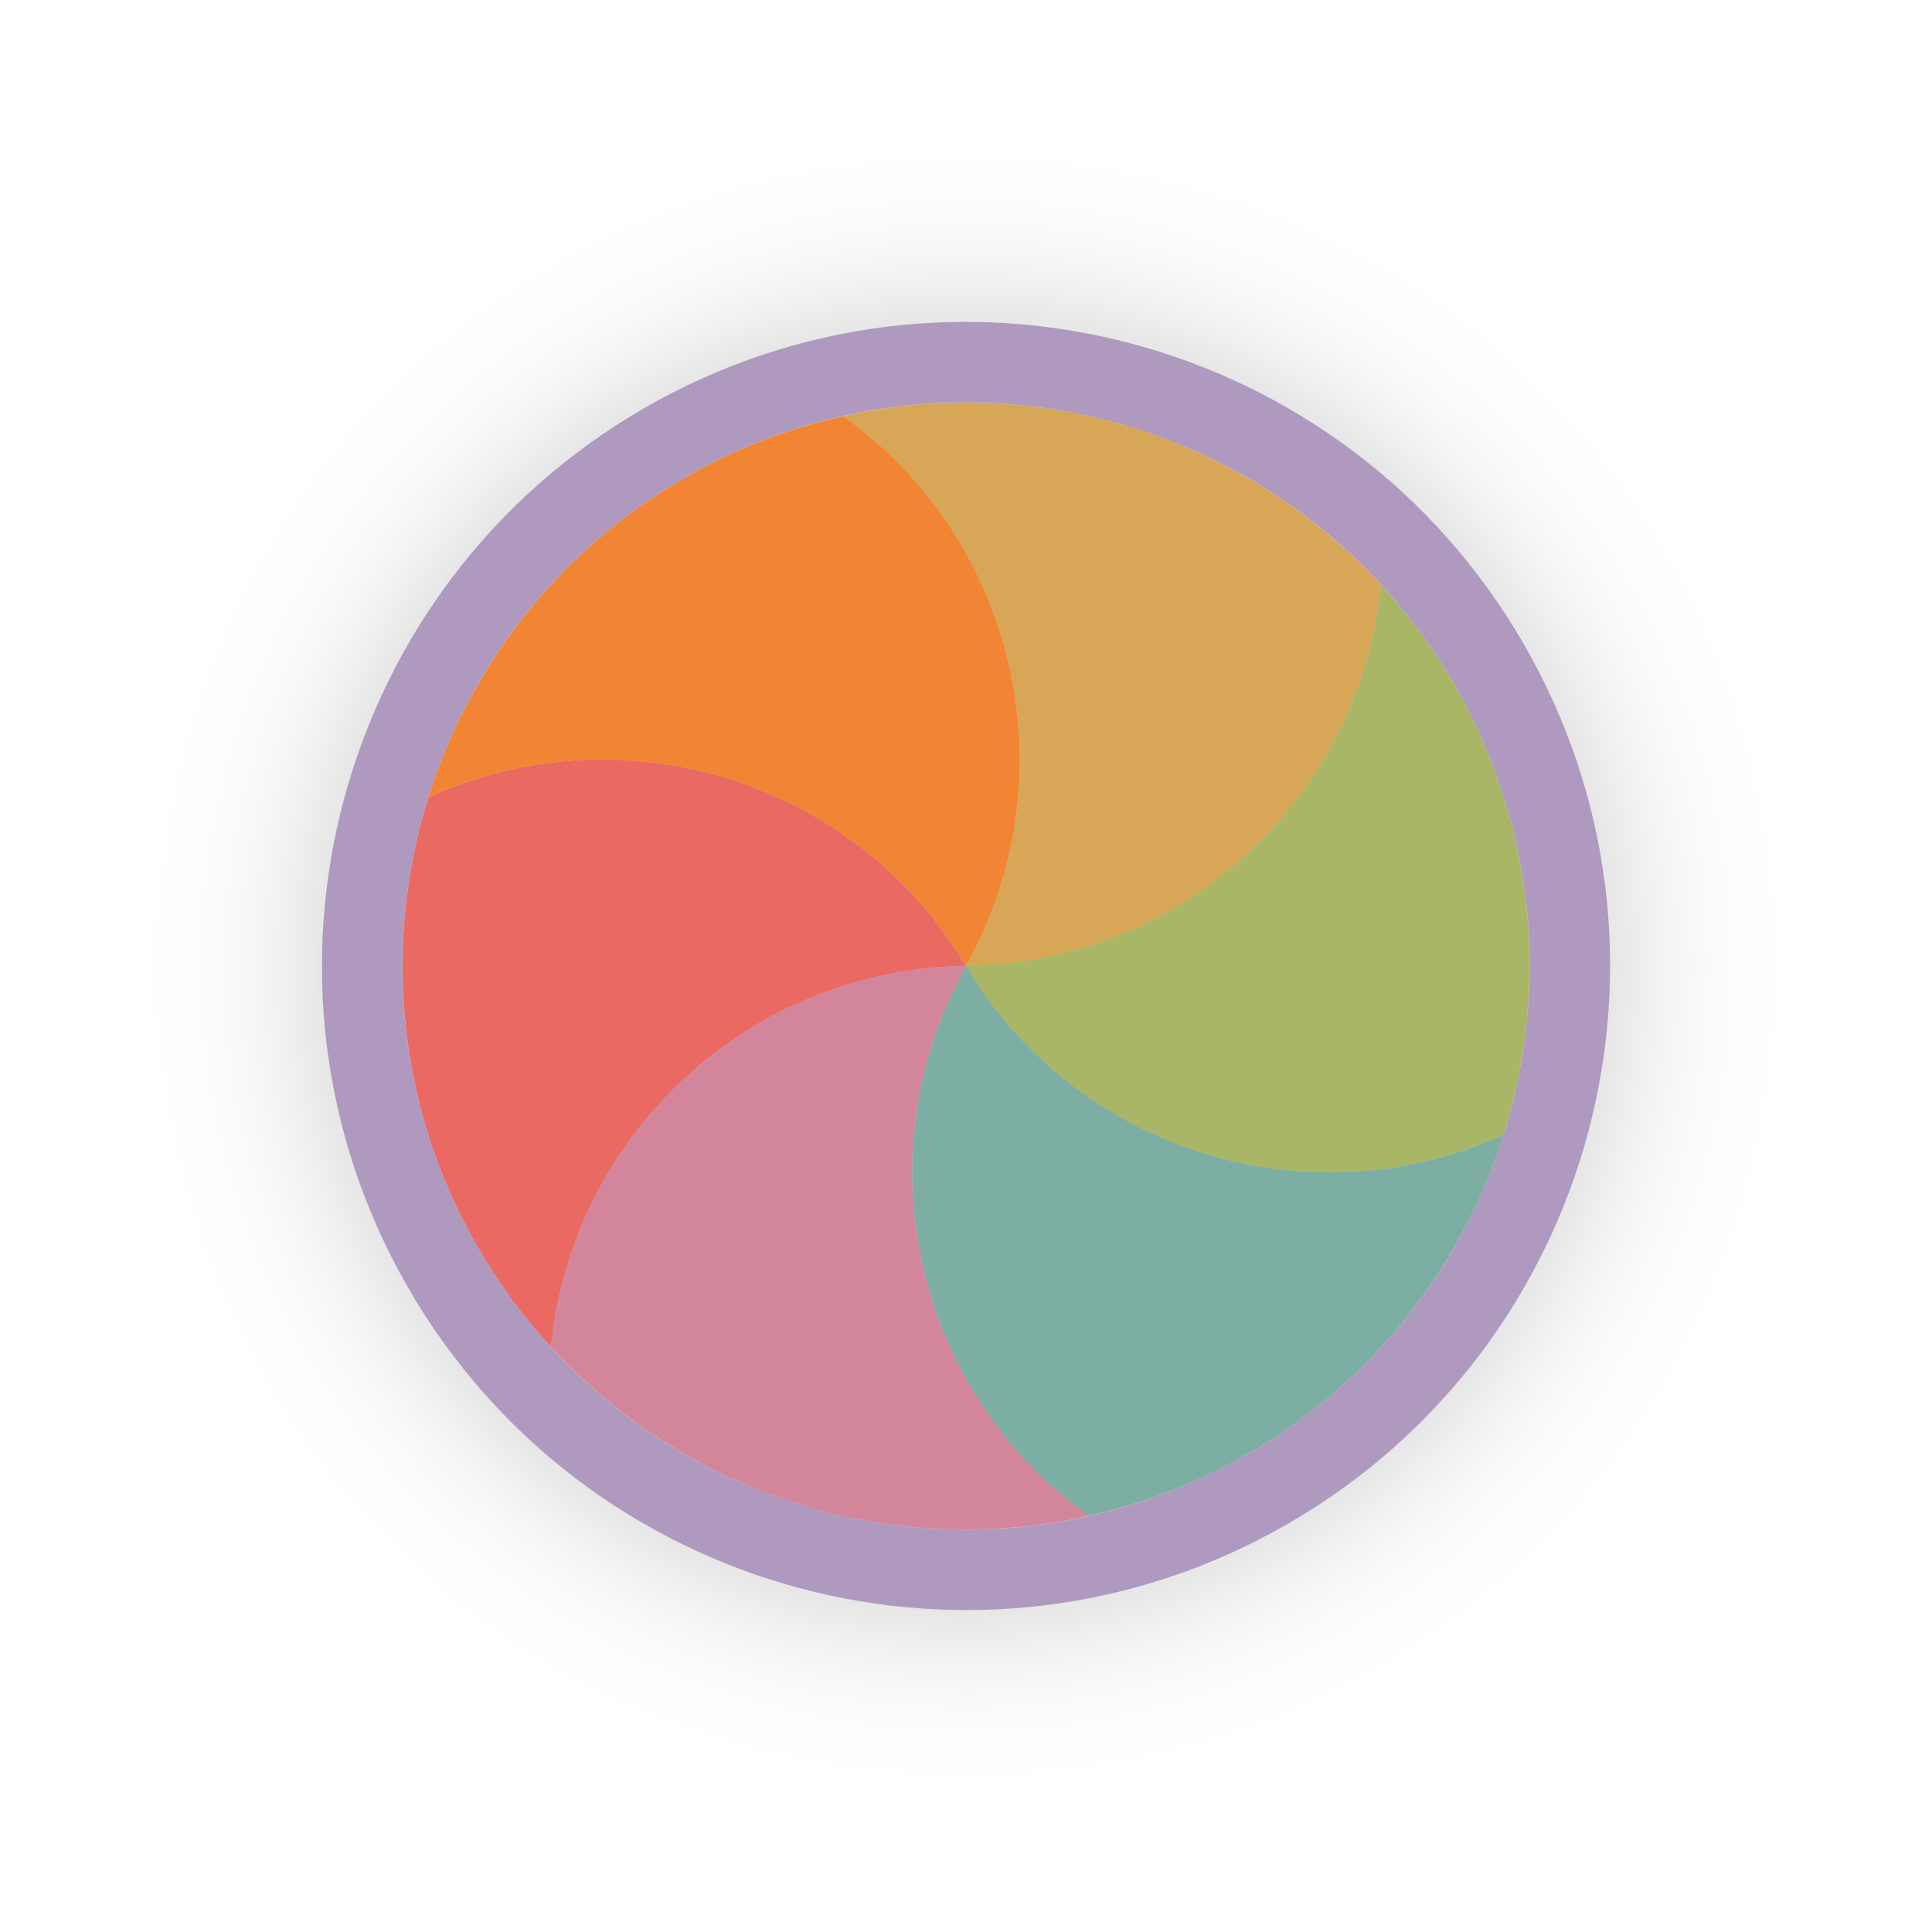
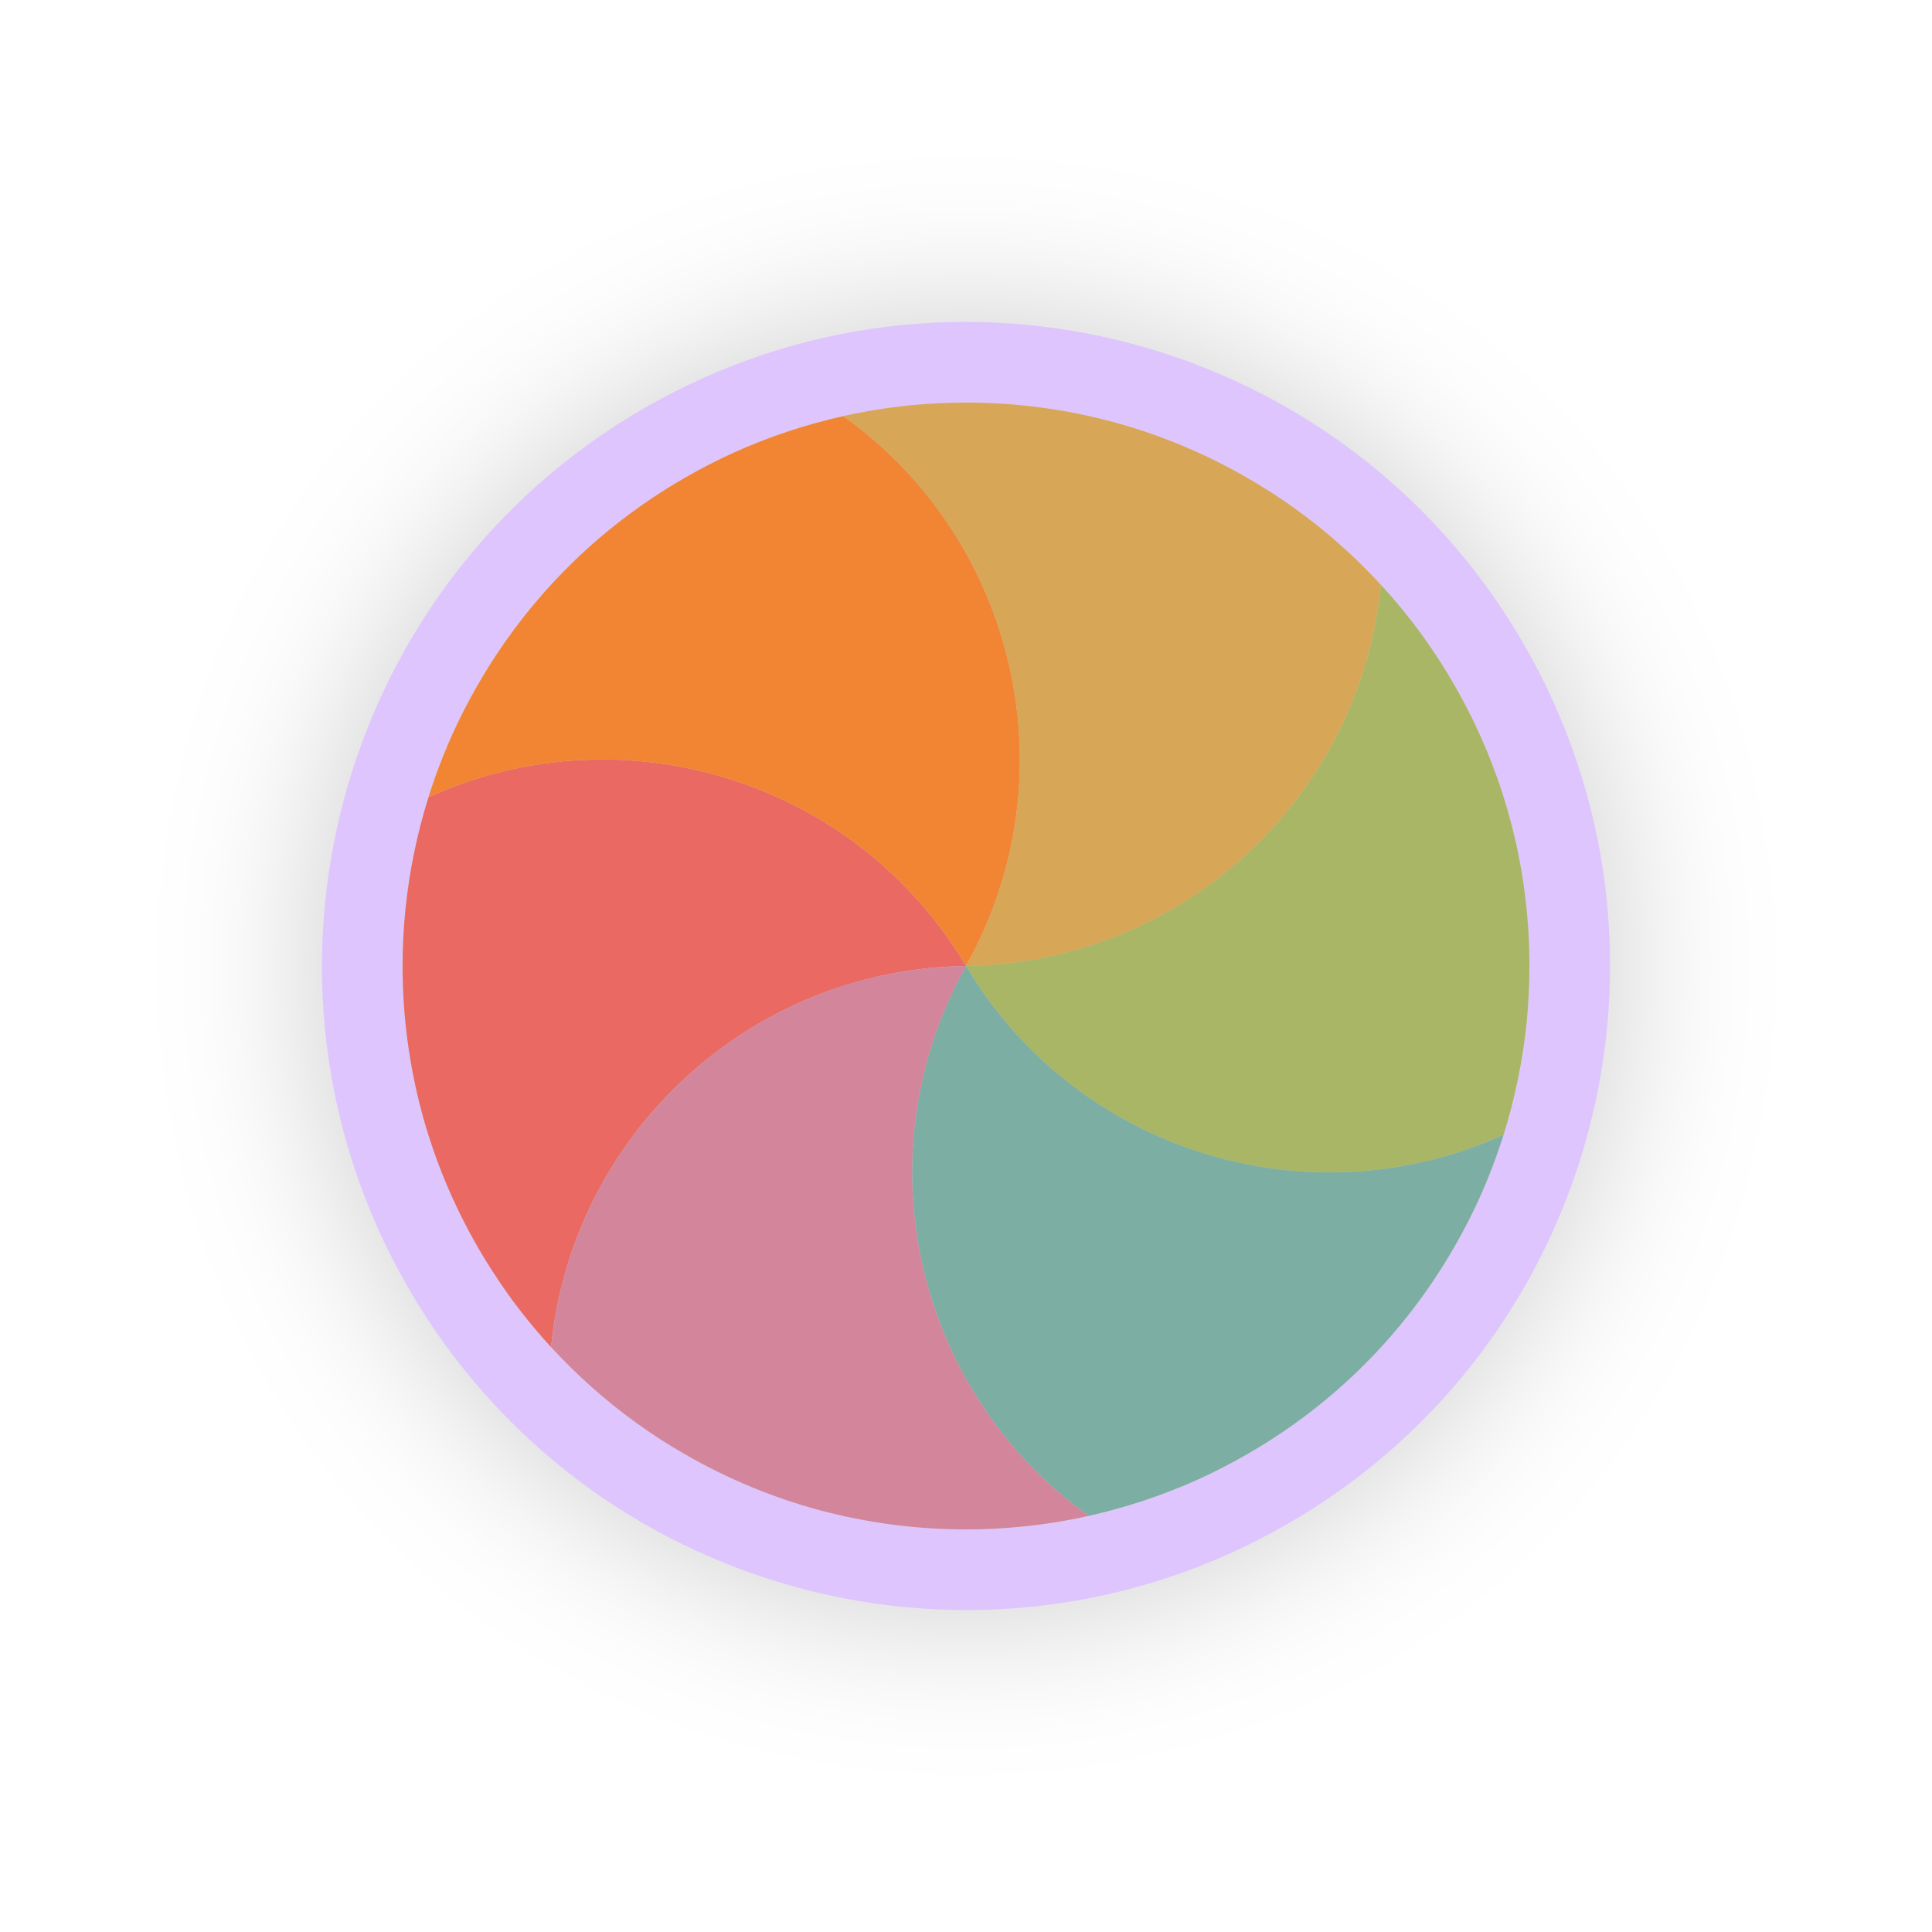
<svg xmlns="http://www.w3.org/2000/svg" width="24" height="24" viewBox="0 0 24 24" fill="none">
  <g filter="url(#filter0_d_182_7443)">
-     <circle cx="12" cy="12" r="7.5" transform="rotate(-120 12 11.9999)" stroke="#AF99BF" stroke-linejoin="round" />
+     <circle cx="12" cy="12" r="7.5" transform="rotate(-120 12 11.9999)" stroke="#DFC5FE" stroke-linejoin="round" />
    <path d="M6.846 16.735C6.658 16.53 6.481 16.314 6.318 16.087C6.184 15.9 6.057 15.704 5.939 15.5C5.626 14.957 5.393 14.39 5.238 13.812C5.084 13.234 5.001 12.627 5.001 12C5.001 11.764 5.013 11.531 5.036 11.301C5.084 10.826 5.18 10.358 5.323 9.903C7.733 8.808 10.623 9.685 12 12C9.307 12.036 7.102 14.1 6.846 16.735Z" fill="#EA6962" />
    <path d="M5.322 9.904C5.406 9.638 5.505 9.377 5.619 9.123C5.714 8.913 5.821 8.705 5.939 8.501C6.252 7.958 6.627 7.473 7.05 7.05C7.473 6.627 7.958 6.252 8.501 5.939C8.705 5.821 8.913 5.714 9.123 5.619C9.558 5.423 10.012 5.273 10.477 5.169C12.631 6.708 13.316 9.65 12 12C10.622 9.685 7.732 8.808 5.322 9.904Z" fill="#F28534" />
    <path d="M10.476 5.169C10.748 5.108 11.024 5.064 11.301 5.035C11.531 5.013 11.764 5.001 12 5.001C12.626 5.001 13.234 5.083 13.812 5.238C14.39 5.393 14.957 5.625 15.499 5.939C15.704 6.057 15.9 6.183 16.087 6.318C16.475 6.597 16.832 6.915 17.154 7.265C16.898 9.9 14.694 11.965 11.999 12C13.316 9.649 12.63 6.708 10.476 5.169Z" fill="#D8A657" />
    <path d="M17.154 7.265C17.343 7.47 17.519 7.686 17.682 7.912C17.817 8.1 17.943 8.296 18.061 8.5C18.375 9.043 18.607 9.61 18.762 10.188C18.917 10.766 18.999 11.373 18.999 12C18.999 12.236 18.987 12.469 18.965 12.699C18.916 13.174 18.82 13.642 18.678 14.096C16.267 15.192 13.377 14.315 12 11.999C14.694 11.964 16.898 9.9 17.154 7.265Z" fill="#A9B665" />
    <path d="M18.678 14.096C18.595 14.361 18.495 14.622 18.381 14.877C18.286 15.087 18.179 15.295 18.061 15.499C17.748 16.042 17.373 16.527 16.95 16.95C16.527 17.373 16.042 17.748 15.499 18.061C15.295 18.179 15.088 18.285 14.877 18.381C14.442 18.576 13.988 18.727 13.523 18.831C11.369 17.292 10.684 14.35 12 11.999C13.378 14.315 16.268 15.191 18.678 14.096Z" fill="#7DAEA3" />
    <path d="M13.524 18.831C13.252 18.892 12.977 18.936 12.699 18.964C12.469 18.987 12.236 18.999 12 18.999C11.374 18.999 10.766 18.916 10.188 18.762C9.611 18.607 9.043 18.375 8.501 18.061C8.296 17.943 8.1 17.817 7.913 17.682C7.525 17.403 7.168 17.085 6.846 16.735C7.102 14.1 9.307 12.035 12.001 12C10.684 14.351 11.37 17.292 13.524 18.831Z" fill="#D3869B" />
  </g>
  <defs>
    <filter id="filter0_d_182_7443" x="-2" y="-2" width="28" height="28" filterUnits="userSpaceOnUse" color-interpolation-filters="sRGB">
      <feFlood flood-opacity="0" result="BackgroundImageFix" />
      <feColorMatrix in="SourceAlpha" type="matrix" values="0 0 0 0 0 0 0 0 0 0 0 0 0 0 0 0 0 0 127 0" result="hardAlpha" />
      <feOffset />
      <feGaussianBlur stdDeviation="1" />
      <feColorMatrix type="matrix" values="0 0 0 0 0 0 0 0 0 0 0 0 0 0 0 0 0 0 0.2 0" />
      <feBlend mode="normal" in2="BackgroundImageFix" result="effect1_dropShadow_182_7443" />
      <feBlend mode="normal" in="SourceGraphic" in2="effect1_dropShadow_182_7443" result="shape" />
    </filter>
  </defs>
</svg>
